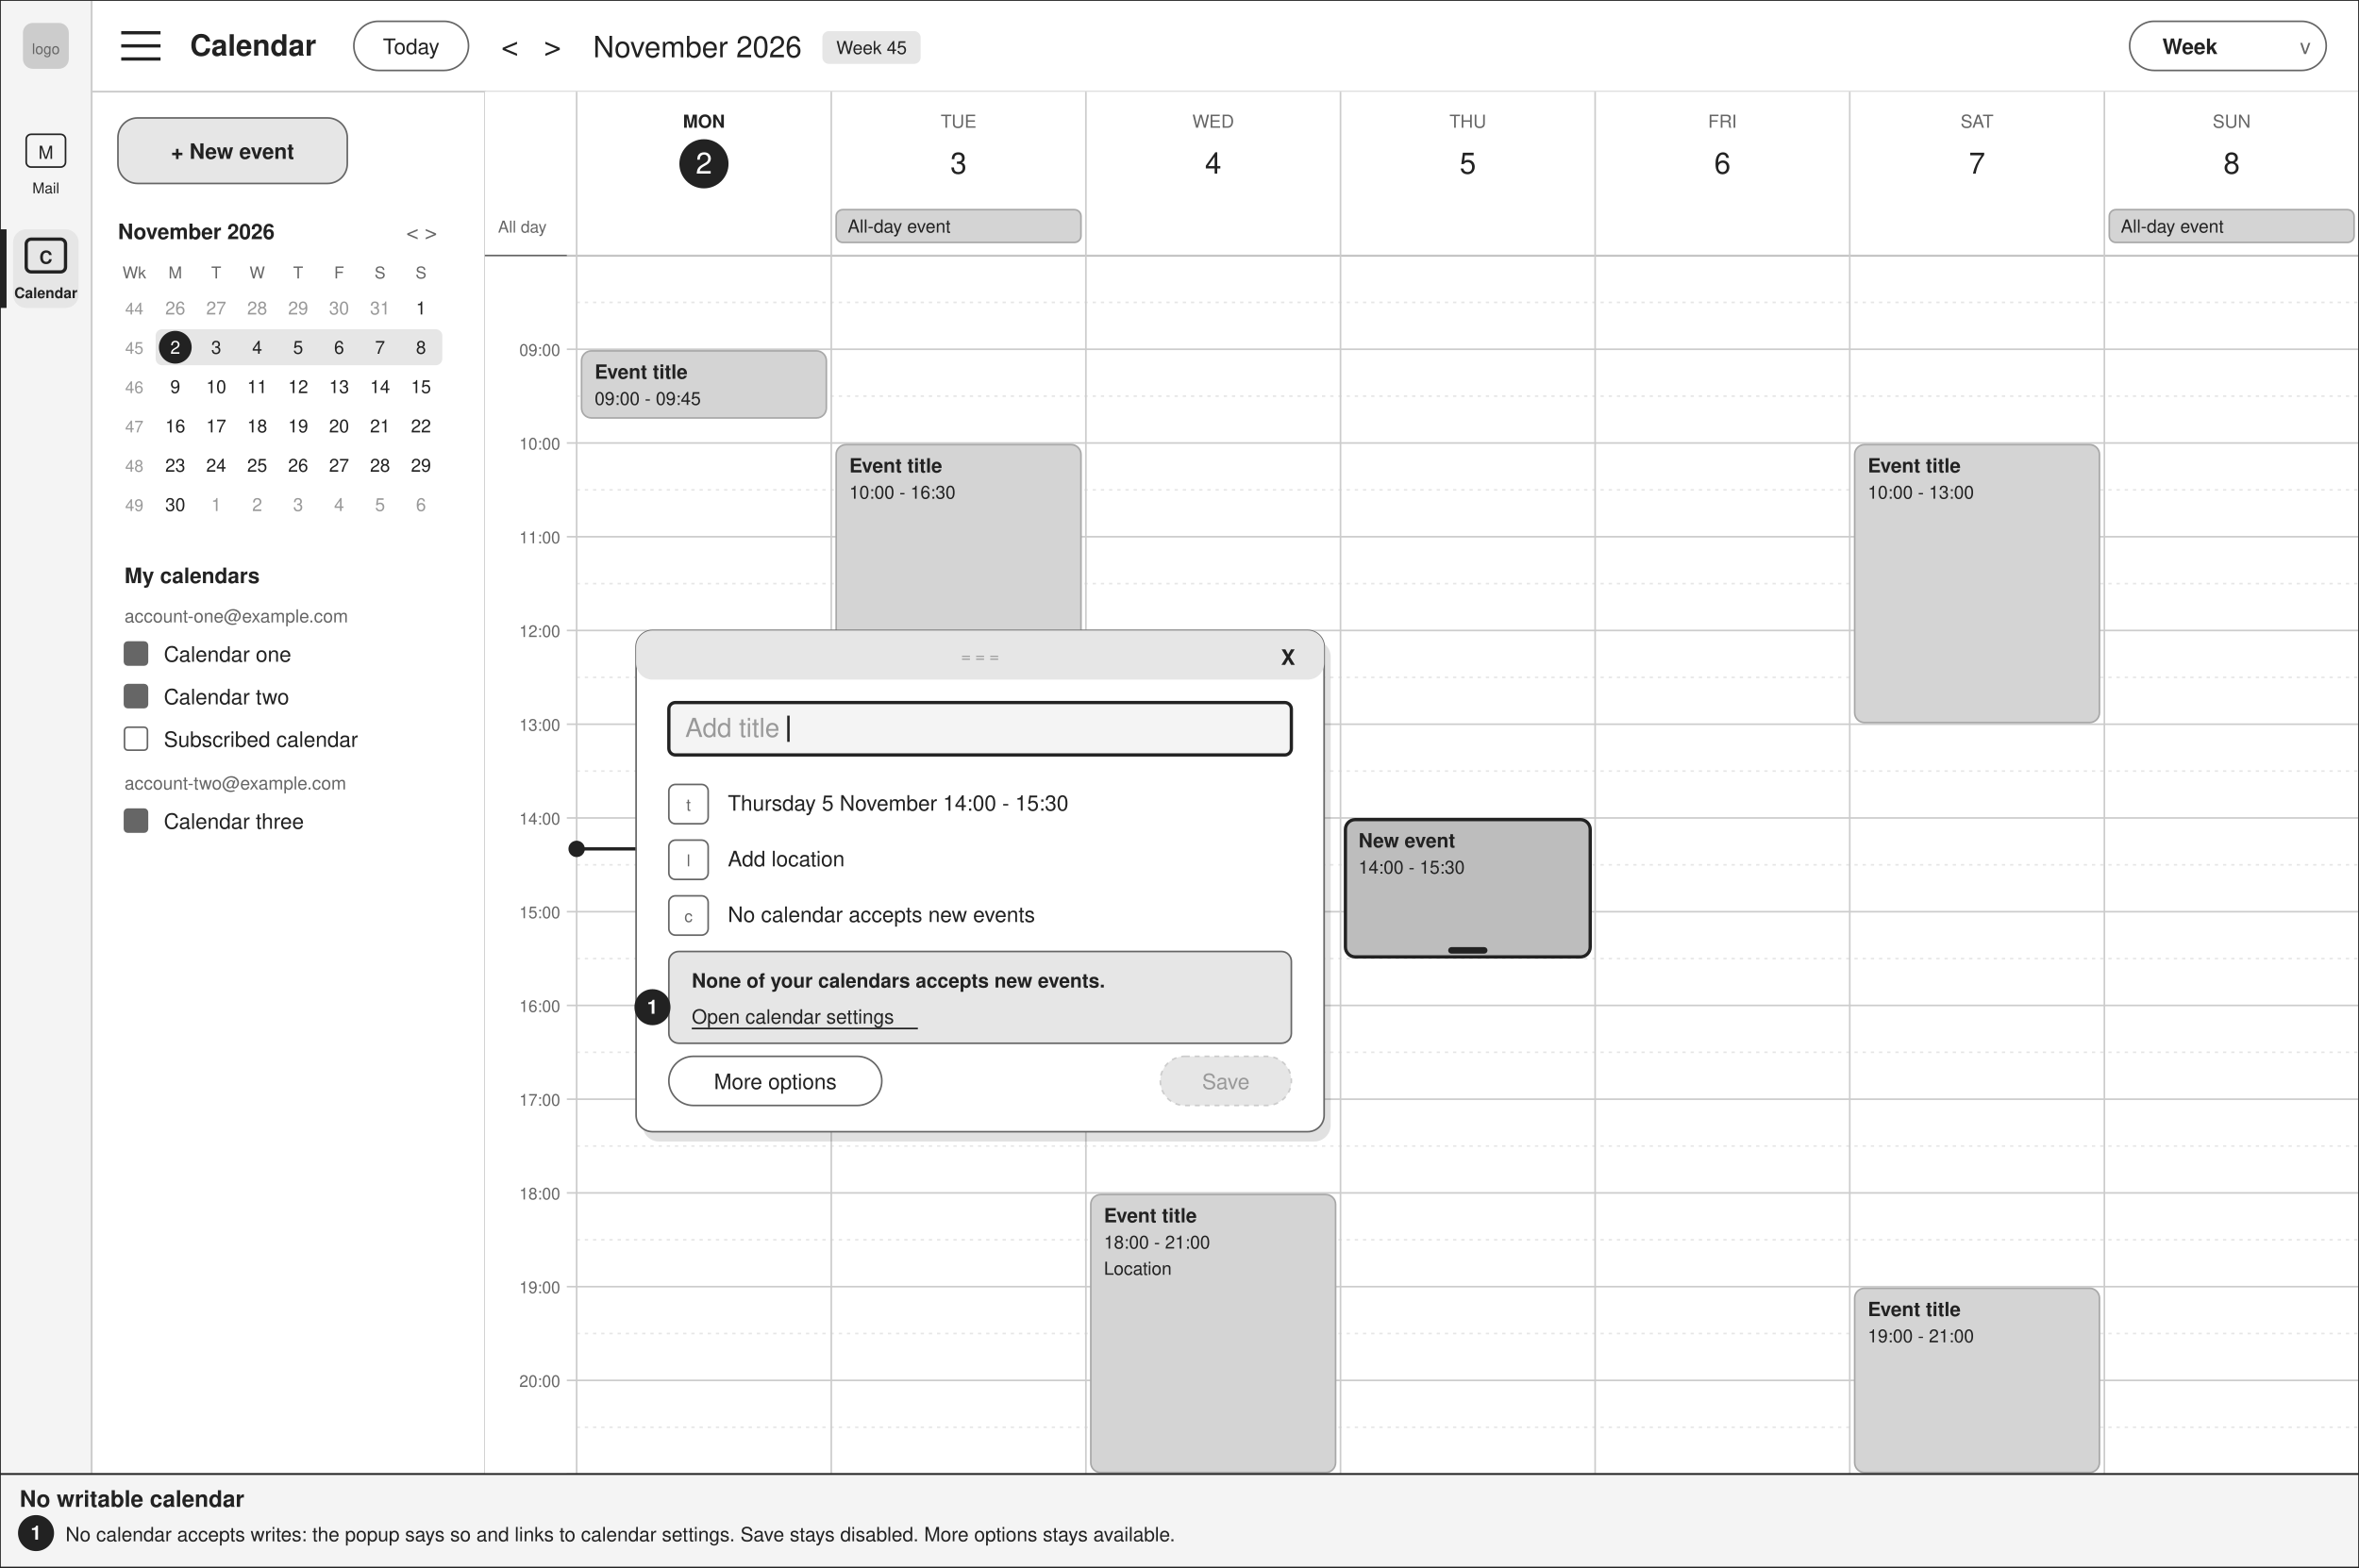
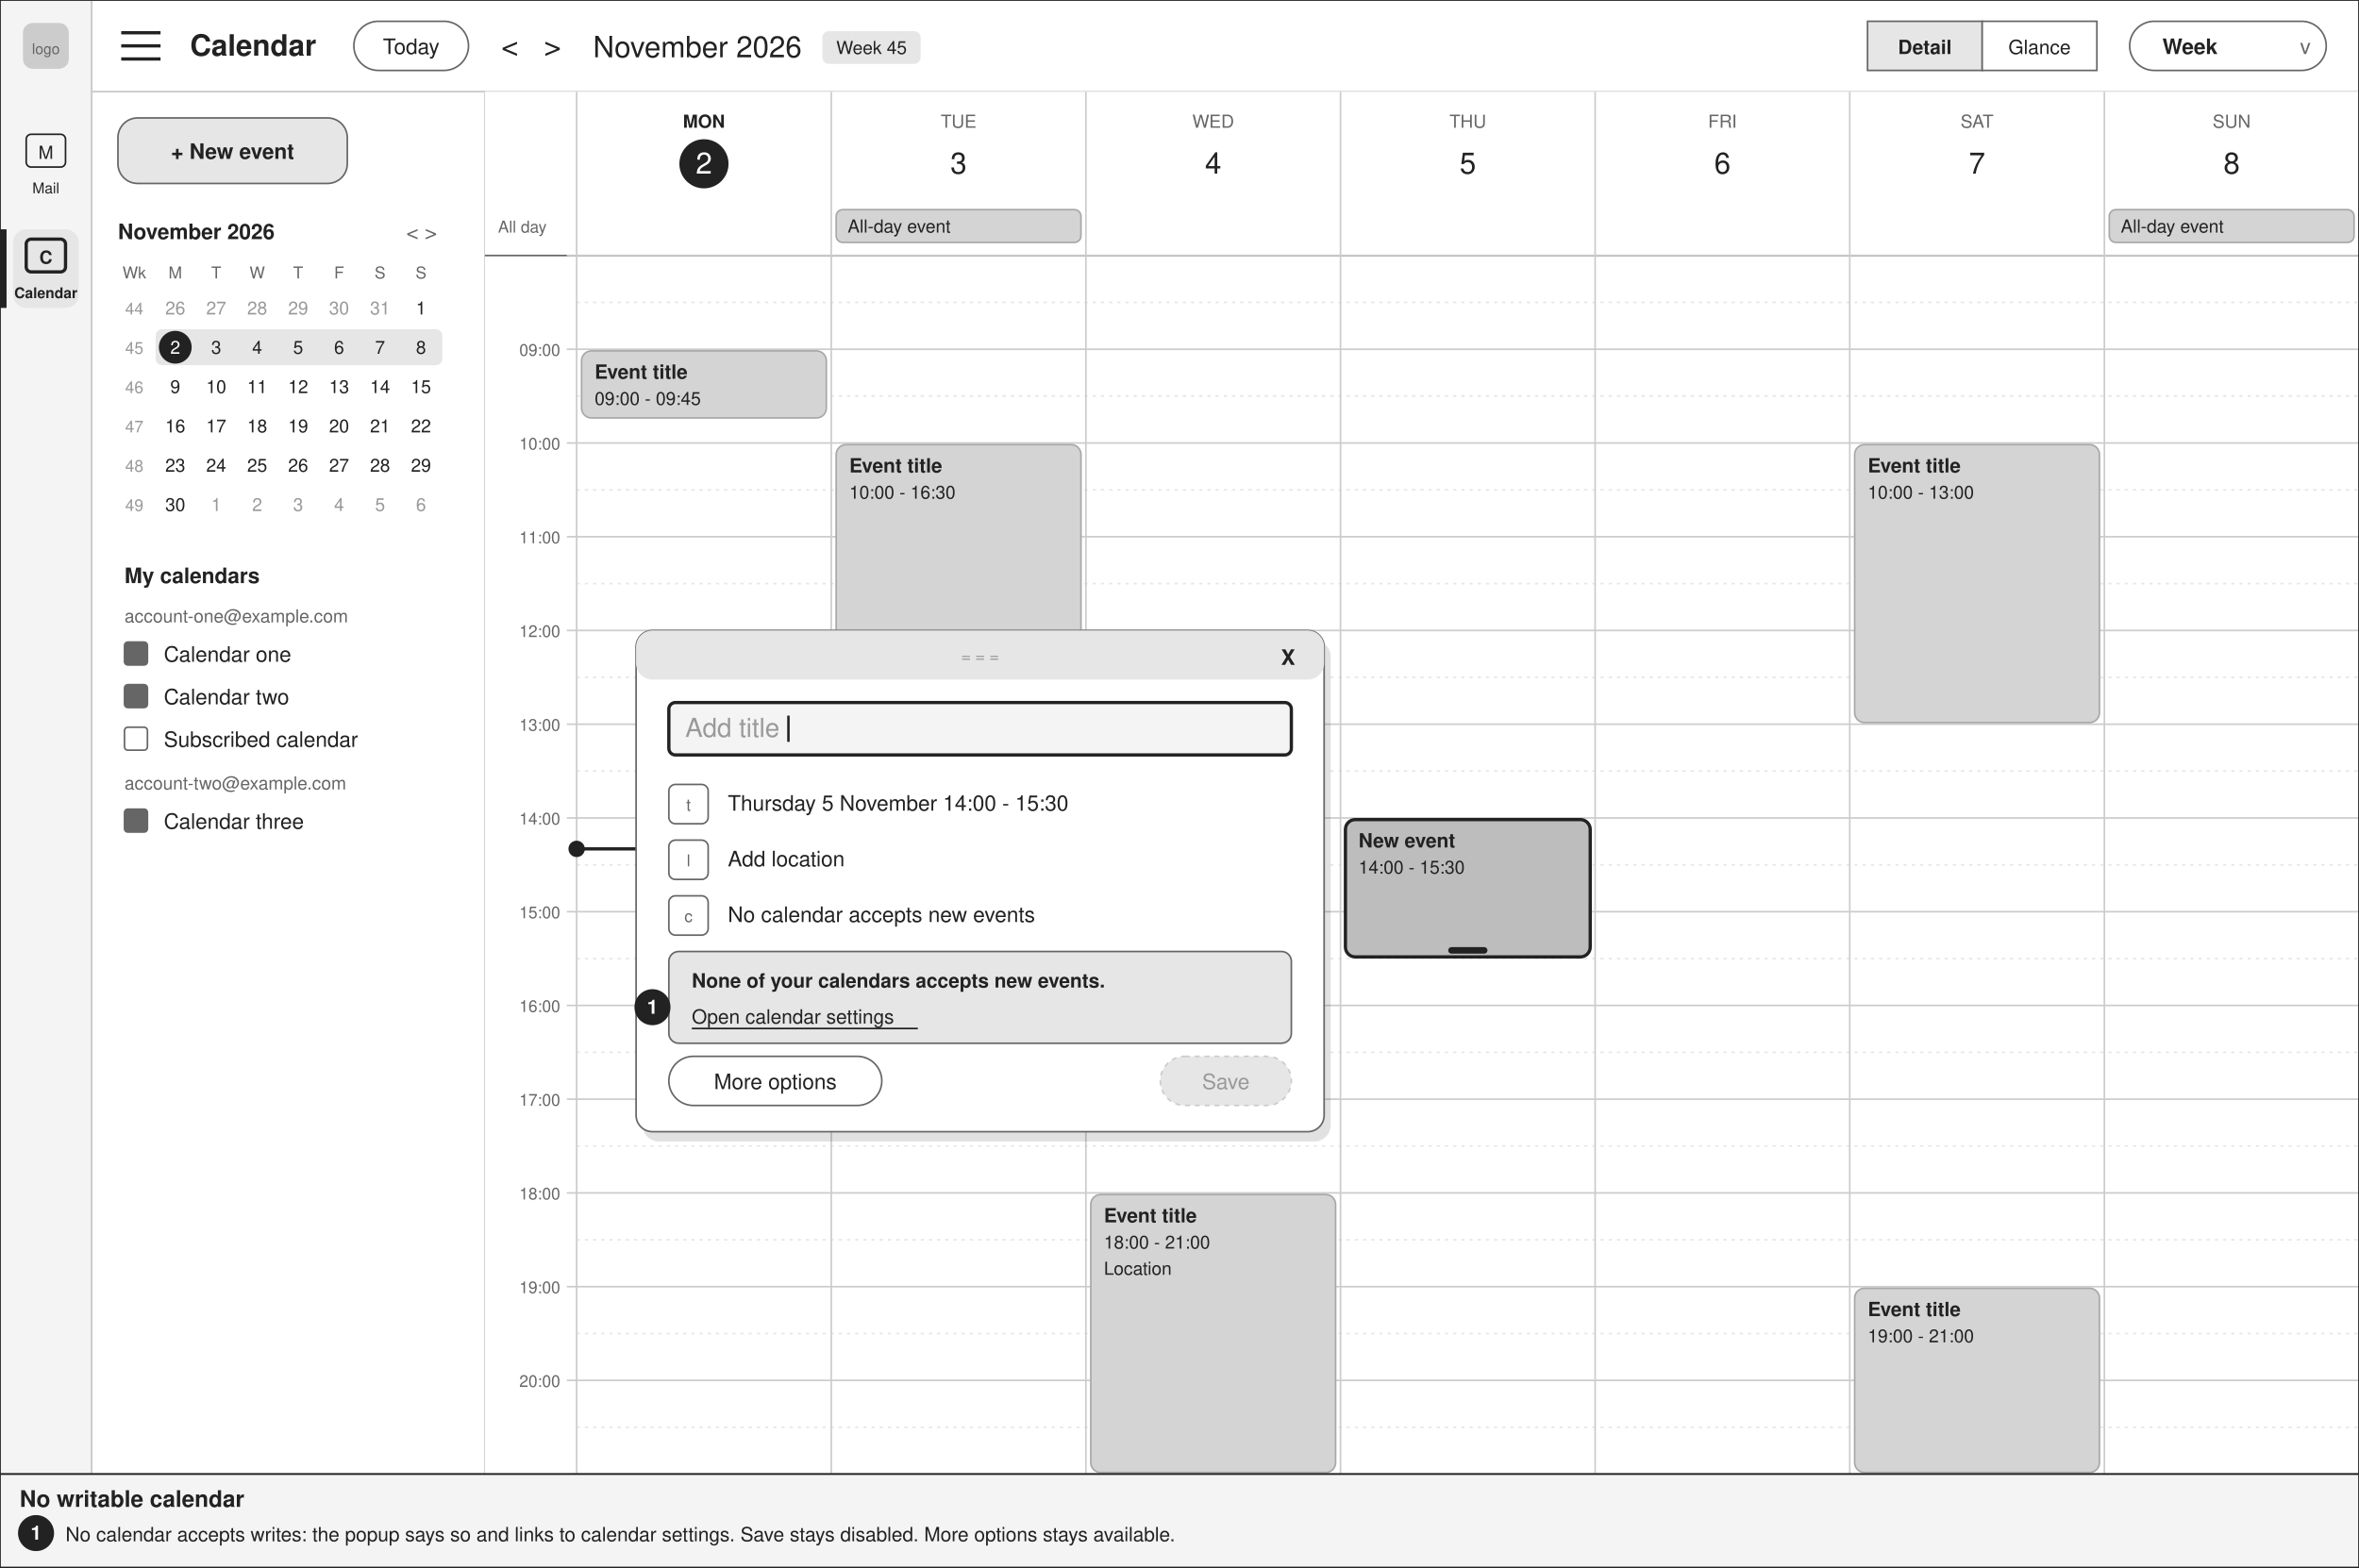
<svg xmlns="http://www.w3.org/2000/svg" width="1440" height="957" viewBox="0 0 1440 957">
  <rect width="1440" height="957" fill="#fff" />
  <rect x="0" y="0" width="56" height="900" rx="0" fill="#f4f4f4" stroke="#ccc" stroke-width="1" />
  <rect x="14" y="14" width="28" height="28" rx="6" fill="#ccc" stroke="none" stroke-width="1" />
  <text x="28" y="33" font-family="Helvetica, Arial, sans-serif" font-size="9" fill="#666" text-anchor="middle">logo</text>
  <rect x="16" y="82" width="24" height="20" rx="3" fill="none" stroke="#222" stroke-width="1" />
  <text x="28" y="97" font-family="Helvetica, Arial, sans-serif" font-size="11" fill="#222" text-anchor="middle">M</text>
  <text x="28" y="118" font-family="Helvetica, Arial, sans-serif" font-size="9" fill="#222" text-anchor="middle">Mail</text>
  <rect x="0" y="140" width="4" height="48" rx="0" fill="#222" stroke="none" stroke-width="1" />
  <rect x="8" y="140" width="40" height="48" rx="8" fill="#e6e6e6" stroke="none" stroke-width="1" />
  <rect x="16" y="146" width="24" height="20" rx="3" fill="none" stroke="#222" stroke-width="2" />
  <text x="28" y="161" font-family="Helvetica, Arial, sans-serif" font-size="11" fill="#222" font-weight="bold" text-anchor="middle">C</text>
  <text x="28" y="182" font-family="Helvetica, Arial, sans-serif" font-size="9" fill="#222" font-weight="bold" text-anchor="middle">Calendar</text>
  <rect x="56" y="0" width="1384" height="56" rx="0" fill="#fff" stroke="#ccc" stroke-width="1" />
  <line x1="74" y1="20" x2="98" y2="20" stroke="#222" stroke-width="2" />
  <line x1="74" y1="28" x2="98" y2="28" stroke="#222" stroke-width="2" />
  <line x1="74" y1="36" x2="98" y2="36" stroke="#222" stroke-width="2" />
  <text x="116" y="34" font-family="Helvetica, Arial, sans-serif" font-size="18" fill="#222" font-weight="bold">Calendar</text>
  <rect x="216" y="13" width="70" height="30" rx="15" fill="#fff" stroke="#666" stroke-width="1" />
  <text x="251" y="33" font-family="Helvetica, Arial, sans-serif" font-size="13" fill="#222" text-anchor="middle">Today</text>
  <text x="306" y="34" font-family="Helvetica, Arial, sans-serif" font-size="18" fill="#222">&lt;</text>
  <text x="332" y="34" font-family="Helvetica, Arial, sans-serif" font-size="18" fill="#222">&gt;</text>
  <text x="362" y="35" font-family="Helvetica, Arial, sans-serif" font-size="18" fill="#222">November 2026</text>
  <rect x="502" y="19" width="60" height="20" rx="4" fill="#e6e6e6" stroke="none" stroke-width="1" />
  <text x="532" y="33" font-family="Helvetica, Arial, sans-serif" font-size="11" fill="#222" text-anchor="middle">Week 45</text>
+   <rect x="1140" y="13" width="70" height="30" rx="0" fill="#e6e6e6" stroke="#666" stroke-width="1" />
+   <text x="1175" y="33" font-family="Helvetica, Arial, sans-serif" font-size="12" fill="#222" font-weight="bold" text-anchor="middle">Detail</text>
+   <rect x="1210" y="13" width="70" height="30" rx="0" fill="#fff" stroke="#666" stroke-width="1" />
+   <text x="1245" y="33" font-family="Helvetica, Arial, sans-serif" font-size="12" fill="#222" text-anchor="middle">Glance</text>
  <rect x="1300" y="13" width="120" height="30" rx="15" fill="none" stroke="#666" stroke-width="1" />
  <text x="1320" y="33" font-family="Helvetica, Arial, sans-serif" font-size="13" fill="#222" font-weight="bold">Week</text>
  <text x="1404" y="33" font-family="Helvetica, Arial, sans-serif" font-size="13" fill="#666">v</text>
  <rect x="56" y="56" width="240" height="844" rx="0" fill="#fff" stroke="#ccc" stroke-width="1" />
  <rect x="72" y="72" width="140" height="40" rx="12" fill="#e6e6e6" stroke="#666" stroke-width="1" />
  <text x="142" y="97" font-family="Helvetica, Arial, sans-serif" font-size="13" fill="#222" font-weight="bold" text-anchor="middle">+  New event</text>
  <text x="72" y="146" font-family="Helvetica, Arial, sans-serif" font-size="13" fill="#222" font-weight="bold">November 2026</text>
  <text x="248" y="146" font-family="Helvetica, Arial, sans-serif" font-size="13" fill="#666">&lt;  &gt;</text>
  <text x="82" y="170" font-family="Helvetica, Arial, sans-serif" font-size="10" fill="#666" text-anchor="middle">Wk</text>
  <text x="107" y="170" font-family="Helvetica, Arial, sans-serif" font-size="10" fill="#666" text-anchor="middle">M</text>
  <text x="132" y="170" font-family="Helvetica, Arial, sans-serif" font-size="10" fill="#666" text-anchor="middle">T</text>
  <text x="157" y="170" font-family="Helvetica, Arial, sans-serif" font-size="10" fill="#666" text-anchor="middle">W</text>
  <text x="182" y="170" font-family="Helvetica, Arial, sans-serif" font-size="10" fill="#666" text-anchor="middle">T</text>
  <text x="207" y="170" font-family="Helvetica, Arial, sans-serif" font-size="10" fill="#666" text-anchor="middle">F</text>
  <text x="232" y="170" font-family="Helvetica, Arial, sans-serif" font-size="10" fill="#666" text-anchor="middle">S</text>
  <text x="257" y="170" font-family="Helvetica, Arial, sans-serif" font-size="10" fill="#666" text-anchor="middle">S</text>
  <rect x="95" y="201" width="175" height="22" rx="4" fill="#e6e6e6" stroke="none" stroke-width="1" />
  <text x="82" y="192" font-family="Helvetica, Arial, sans-serif" font-size="10" fill="#999" text-anchor="middle">44</text>
  <text x="107" y="192" font-family="Helvetica, Arial, sans-serif" font-size="11" fill="#999" text-anchor="middle">26</text>
  <text x="132" y="192" font-family="Helvetica, Arial, sans-serif" font-size="11" fill="#999" text-anchor="middle">27</text>
  <text x="157" y="192" font-family="Helvetica, Arial, sans-serif" font-size="11" fill="#999" text-anchor="middle">28</text>
  <text x="182" y="192" font-family="Helvetica, Arial, sans-serif" font-size="11" fill="#999" text-anchor="middle">29</text>
  <text x="207" y="192" font-family="Helvetica, Arial, sans-serif" font-size="11" fill="#999" text-anchor="middle">30</text>
  <text x="232" y="192" font-family="Helvetica, Arial, sans-serif" font-size="11" fill="#999" text-anchor="middle">31</text>
  <text x="257" y="192" font-family="Helvetica, Arial, sans-serif" font-size="11" fill="#222" text-anchor="middle">1</text>
  <text x="82" y="216" font-family="Helvetica, Arial, sans-serif" font-size="10" fill="#999" text-anchor="middle">45</text>
  <circle cx="107" cy="212" r="10" fill="#222" stroke="none" stroke-width="1" />
  <text x="107" y="216" font-family="Helvetica, Arial, sans-serif" font-size="11" fill="#fff" text-anchor="middle">2</text>
  <text x="132" y="216" font-family="Helvetica, Arial, sans-serif" font-size="11" fill="#222" text-anchor="middle">3</text>
  <text x="157" y="216" font-family="Helvetica, Arial, sans-serif" font-size="11" fill="#222" text-anchor="middle">4</text>
  <text x="182" y="216" font-family="Helvetica, Arial, sans-serif" font-size="11" fill="#222" text-anchor="middle">5</text>
  <text x="207" y="216" font-family="Helvetica, Arial, sans-serif" font-size="11" fill="#222" text-anchor="middle">6</text>
  <text x="232" y="216" font-family="Helvetica, Arial, sans-serif" font-size="11" fill="#222" text-anchor="middle">7</text>
  <text x="257" y="216" font-family="Helvetica, Arial, sans-serif" font-size="11" fill="#222" text-anchor="middle">8</text>
  <text x="82" y="240" font-family="Helvetica, Arial, sans-serif" font-size="10" fill="#999" text-anchor="middle">46</text>
  <text x="107" y="240" font-family="Helvetica, Arial, sans-serif" font-size="11" fill="#222" text-anchor="middle">9</text>
  <text x="132" y="240" font-family="Helvetica, Arial, sans-serif" font-size="11" fill="#222" text-anchor="middle">10</text>
  <text x="157" y="240" font-family="Helvetica, Arial, sans-serif" font-size="11" fill="#222" text-anchor="middle">11</text>
  <text x="182" y="240" font-family="Helvetica, Arial, sans-serif" font-size="11" fill="#222" text-anchor="middle">12</text>
  <text x="207" y="240" font-family="Helvetica, Arial, sans-serif" font-size="11" fill="#222" text-anchor="middle">13</text>
  <text x="232" y="240" font-family="Helvetica, Arial, sans-serif" font-size="11" fill="#222" text-anchor="middle">14</text>
  <text x="257" y="240" font-family="Helvetica, Arial, sans-serif" font-size="11" fill="#222" text-anchor="middle">15</text>
  <text x="82" y="264" font-family="Helvetica, Arial, sans-serif" font-size="10" fill="#999" text-anchor="middle">47</text>
  <text x="107" y="264" font-family="Helvetica, Arial, sans-serif" font-size="11" fill="#222" text-anchor="middle">16</text>
  <text x="132" y="264" font-family="Helvetica, Arial, sans-serif" font-size="11" fill="#222" text-anchor="middle">17</text>
  <text x="157" y="264" font-family="Helvetica, Arial, sans-serif" font-size="11" fill="#222" text-anchor="middle">18</text>
  <text x="182" y="264" font-family="Helvetica, Arial, sans-serif" font-size="11" fill="#222" text-anchor="middle">19</text>
  <text x="207" y="264" font-family="Helvetica, Arial, sans-serif" font-size="11" fill="#222" text-anchor="middle">20</text>
  <text x="232" y="264" font-family="Helvetica, Arial, sans-serif" font-size="11" fill="#222" text-anchor="middle">21</text>
  <text x="257" y="264" font-family="Helvetica, Arial, sans-serif" font-size="11" fill="#222" text-anchor="middle">22</text>
  <text x="82" y="288" font-family="Helvetica, Arial, sans-serif" font-size="10" fill="#999" text-anchor="middle">48</text>
  <text x="107" y="288" font-family="Helvetica, Arial, sans-serif" font-size="11" fill="#222" text-anchor="middle">23</text>
  <text x="132" y="288" font-family="Helvetica, Arial, sans-serif" font-size="11" fill="#222" text-anchor="middle">24</text>
  <text x="157" y="288" font-family="Helvetica, Arial, sans-serif" font-size="11" fill="#222" text-anchor="middle">25</text>
  <text x="182" y="288" font-family="Helvetica, Arial, sans-serif" font-size="11" fill="#222" text-anchor="middle">26</text>
  <text x="207" y="288" font-family="Helvetica, Arial, sans-serif" font-size="11" fill="#222" text-anchor="middle">27</text>
  <text x="232" y="288" font-family="Helvetica, Arial, sans-serif" font-size="11" fill="#222" text-anchor="middle">28</text>
  <text x="257" y="288" font-family="Helvetica, Arial, sans-serif" font-size="11" fill="#222" text-anchor="middle">29</text>
  <text x="82" y="312" font-family="Helvetica, Arial, sans-serif" font-size="10" fill="#999" text-anchor="middle">49</text>
  <text x="107" y="312" font-family="Helvetica, Arial, sans-serif" font-size="11" fill="#222" text-anchor="middle">30</text>
  <text x="132" y="312" font-family="Helvetica, Arial, sans-serif" font-size="11" fill="#999" text-anchor="middle">1</text>
  <text x="157" y="312" font-family="Helvetica, Arial, sans-serif" font-size="11" fill="#999" text-anchor="middle">2</text>
  <text x="182" y="312" font-family="Helvetica, Arial, sans-serif" font-size="11" fill="#999" text-anchor="middle">3</text>
  <text x="207" y="312" font-family="Helvetica, Arial, sans-serif" font-size="11" fill="#999" text-anchor="middle">4</text>
  <text x="232" y="312" font-family="Helvetica, Arial, sans-serif" font-size="11" fill="#999" text-anchor="middle">5</text>
  <text x="257" y="312" font-family="Helvetica, Arial, sans-serif" font-size="11" fill="#999" text-anchor="middle">6</text>
  <text x="76" y="356" font-family="Helvetica, Arial, sans-serif" font-size="13" fill="#222" font-weight="bold">My calendars</text>
  <text x="76" y="380" font-family="Helvetica, Arial, sans-serif" font-size="11" fill="#666">account-one@example.com</text>
  <rect x="76" y="392" width="14" height="14" rx="2" fill="#666" stroke="#666" stroke-width="1" />
  <text x="100" y="404" font-family="Helvetica, Arial, sans-serif" font-size="13" fill="#222">Calendar one</text>
  <rect x="76" y="418" width="14" height="14" rx="2" fill="#666" stroke="#666" stroke-width="1" />
  <text x="100" y="430" font-family="Helvetica, Arial, sans-serif" font-size="13" fill="#222">Calendar two</text>
  <rect x="76" y="444" width="14" height="14" rx="2" fill="none" stroke="#666" stroke-width="1" />
  <text x="100" y="456" font-family="Helvetica, Arial, sans-serif" font-size="13" fill="#222">Subscribed calendar</text>
  <text x="76" y="482" font-family="Helvetica, Arial, sans-serif" font-size="11" fill="#666">account-two@example.com</text>
  <rect x="76" y="494" width="14" height="14" rx="2" fill="#666" stroke="#666" stroke-width="1" />
  <text x="100" y="506" font-family="Helvetica, Arial, sans-serif" font-size="13" fill="#222">Calendar three</text>
  <rect x="296" y="56" width="1144" height="844" rx="0" fill="#fff" stroke="none" stroke-width="1" />
  <text x="429.714" y="78" font-family="Helvetica, Arial, sans-serif" font-size="11" fill="#222" font-weight="bold" text-anchor="middle">MON</text>
  <circle cx="429.714" cy="100" r="15" fill="#222" stroke="none" stroke-width="1" />
  <text x="429.714" y="106" font-family="Helvetica, Arial, sans-serif" font-size="18" fill="#fff" text-anchor="middle">2</text>
  <text x="585.143" y="78" font-family="Helvetica, Arial, sans-serif" font-size="11" fill="#666" text-anchor="middle">TUE</text>
  <text x="585.143" y="106" font-family="Helvetica, Arial, sans-serif" font-size="18" fill="#222" text-anchor="middle">3</text>
  <text x="740.571" y="78" font-family="Helvetica, Arial, sans-serif" font-size="11" fill="#666" text-anchor="middle">WED</text>
  <text x="740.571" y="106" font-family="Helvetica, Arial, sans-serif" font-size="18" fill="#222" text-anchor="middle">4</text>
  <text x="896" y="78" font-family="Helvetica, Arial, sans-serif" font-size="11" fill="#666" text-anchor="middle">THU</text>
  <text x="896" y="106" font-family="Helvetica, Arial, sans-serif" font-size="18" fill="#222" text-anchor="middle">5</text>
  <text x="1051.429" y="78" font-family="Helvetica, Arial, sans-serif" font-size="11" fill="#666" text-anchor="middle">FRI</text>
  <text x="1051.429" y="106" font-family="Helvetica, Arial, sans-serif" font-size="18" fill="#222" text-anchor="middle">6</text>
  <text x="1206.857" y="78" font-family="Helvetica, Arial, sans-serif" font-size="11" fill="#666" text-anchor="middle">SAT</text>
  <text x="1206.857" y="106" font-family="Helvetica, Arial, sans-serif" font-size="18" fill="#222" text-anchor="middle">7</text>
  <text x="1362.286" y="78" font-family="Helvetica, Arial, sans-serif" font-size="11" fill="#666" text-anchor="middle">SUN</text>
  <text x="1362.286" y="106" font-family="Helvetica, Arial, sans-serif" font-size="18" fill="#222" text-anchor="middle">8</text>
  <text x="304" y="142" font-family="Helvetica, Arial, sans-serif" font-size="10" fill="#666">All day</text>
  <rect x="510.429" y="128" width="149.429" height="20" rx="4" fill="#d4d4d4" stroke="#a8a8a8" stroke-width="1" />
  <text x="517.429" y="142" font-family="Helvetica, Arial, sans-serif" font-size="11" fill="#222">All-day event</text>
  <rect x="1287.571" y="128" width="149.429" height="20" rx="4" fill="#d4d4d4" stroke="#a8a8a8" stroke-width="1" />
  <text x="1294.571" y="142" font-family="Helvetica, Arial, sans-serif" font-size="11" fill="#222">All-day event</text>
  <line x1="296" y1="156" x2="1440" y2="156" stroke="#666" stroke-width="1" />
  <line x1="346" y1="156" x2="1440" y2="156" stroke="#ccc" stroke-width="1" />
  <line x1="352" y1="184.615" x2="1440" y2="184.615" stroke="#e6e6e6" stroke-width="1" stroke-dasharray="2 3" />
  <line x1="346" y1="213.231" x2="1440" y2="213.231" stroke="#ccc" stroke-width="1" />
  <text x="342" y="217.231" font-family="Helvetica, Arial, sans-serif" font-size="10" fill="#666" text-anchor="end">09:00</text>
  <line x1="352" y1="241.846" x2="1440" y2="241.846" stroke="#e6e6e6" stroke-width="1" stroke-dasharray="2 3" />
  <line x1="346" y1="270.462" x2="1440" y2="270.462" stroke="#ccc" stroke-width="1" />
  <text x="342" y="274.462" font-family="Helvetica, Arial, sans-serif" font-size="10" fill="#666" text-anchor="end">10:00</text>
  <line x1="352" y1="299.077" x2="1440" y2="299.077" stroke="#e6e6e6" stroke-width="1" stroke-dasharray="2 3" />
  <line x1="346" y1="327.692" x2="1440" y2="327.692" stroke="#ccc" stroke-width="1" />
  <text x="342" y="331.692" font-family="Helvetica, Arial, sans-serif" font-size="10" fill="#666" text-anchor="end">11:00</text>
  <line x1="352" y1="356.308" x2="1440" y2="356.308" stroke="#e6e6e6" stroke-width="1" stroke-dasharray="2 3" />
  <line x1="346" y1="384.923" x2="1440" y2="384.923" stroke="#ccc" stroke-width="1" />
  <text x="342" y="388.923" font-family="Helvetica, Arial, sans-serif" font-size="10" fill="#666" text-anchor="end">12:00</text>
  <line x1="352" y1="413.538" x2="1440" y2="413.538" stroke="#e6e6e6" stroke-width="1" stroke-dasharray="2 3" />
  <line x1="346" y1="442.154" x2="1440" y2="442.154" stroke="#ccc" stroke-width="1" />
  <text x="342" y="446.154" font-family="Helvetica, Arial, sans-serif" font-size="10" fill="#666" text-anchor="end">13:00</text>
  <line x1="352" y1="470.769" x2="1440" y2="470.769" stroke="#e6e6e6" stroke-width="1" stroke-dasharray="2 3" />
  <line x1="346" y1="499.385" x2="1440" y2="499.385" stroke="#ccc" stroke-width="1" />
  <text x="342" y="503.385" font-family="Helvetica, Arial, sans-serif" font-size="10" fill="#666" text-anchor="end">14:00</text>
  <line x1="352" y1="528" x2="1440" y2="528" stroke="#e6e6e6" stroke-width="1" stroke-dasharray="2 3" />
  <line x1="346" y1="556.615" x2="1440" y2="556.615" stroke="#ccc" stroke-width="1" />
  <text x="342" y="560.615" font-family="Helvetica, Arial, sans-serif" font-size="10" fill="#666" text-anchor="end">15:00</text>
  <line x1="352" y1="585.231" x2="1440" y2="585.231" stroke="#e6e6e6" stroke-width="1" stroke-dasharray="2 3" />
  <line x1="346" y1="613.846" x2="1440" y2="613.846" stroke="#ccc" stroke-width="1" />
  <text x="342" y="617.846" font-family="Helvetica, Arial, sans-serif" font-size="10" fill="#666" text-anchor="end">16:00</text>
  <line x1="352" y1="642.462" x2="1440" y2="642.462" stroke="#e6e6e6" stroke-width="1" stroke-dasharray="2 3" />
  <line x1="346" y1="671.077" x2="1440" y2="671.077" stroke="#ccc" stroke-width="1" />
  <text x="342" y="675.077" font-family="Helvetica, Arial, sans-serif" font-size="10" fill="#666" text-anchor="end">17:00</text>
  <line x1="352" y1="699.692" x2="1440" y2="699.692" stroke="#e6e6e6" stroke-width="1" stroke-dasharray="2 3" />
  <line x1="346" y1="728.308" x2="1440" y2="728.308" stroke="#ccc" stroke-width="1" />
  <text x="342" y="732.308" font-family="Helvetica, Arial, sans-serif" font-size="10" fill="#666" text-anchor="end">18:00</text>
  <line x1="352" y1="756.923" x2="1440" y2="756.923" stroke="#e6e6e6" stroke-width="1" stroke-dasharray="2 3" />
  <line x1="346" y1="785.538" x2="1440" y2="785.538" stroke="#ccc" stroke-width="1" />
  <text x="342" y="789.538" font-family="Helvetica, Arial, sans-serif" font-size="10" fill="#666" text-anchor="end">19:00</text>
  <line x1="352" y1="814.154" x2="1440" y2="814.154" stroke="#e6e6e6" stroke-width="1" stroke-dasharray="2 3" />
  <line x1="346" y1="842.769" x2="1440" y2="842.769" stroke="#ccc" stroke-width="1" />
  <text x="342" y="846.769" font-family="Helvetica, Arial, sans-serif" font-size="10" fill="#666" text-anchor="end">20:00</text>
  <line x1="352" y1="871.385" x2="1440" y2="871.385" stroke="#e6e6e6" stroke-width="1" stroke-dasharray="2 3" />
  <line x1="346" y1="900" x2="1440" y2="900" stroke="#ccc" stroke-width="1" />
  <line x1="352" y1="928.615" x2="1440" y2="928.615" stroke="#e6e6e6" stroke-width="1" stroke-dasharray="2 3" />
  <line x1="352" y1="56" x2="352" y2="900" stroke="#ccc" stroke-width="1" />
  <line x1="507.429" y1="56" x2="507.429" y2="900" stroke="#ccc" stroke-width="1" />
  <line x1="662.857" y1="56" x2="662.857" y2="900" stroke="#ccc" stroke-width="1" />
  <line x1="818.286" y1="56" x2="818.286" y2="900" stroke="#ccc" stroke-width="1" />
  <line x1="973.714" y1="56" x2="973.714" y2="900" stroke="#ccc" stroke-width="1" />
  <line x1="1129.143" y1="56" x2="1129.143" y2="900" stroke="#ccc" stroke-width="1" />
  <line x1="1284.571" y1="56" x2="1284.571" y2="900" stroke="#ccc" stroke-width="1" />
  <line x1="1440" y1="56" x2="1440" y2="900" stroke="#ccc" stroke-width="1" />
  <circle cx="352" cy="518.271" r="5" fill="#222" stroke="none" stroke-width="1" />
  <line x1="352" y1="518.271" x2="507.429" y2="518.271" stroke="#222" stroke-width="2" />
  <rect x="510.429" y="271.462" width="149.429" height="370" rx="6" fill="#d4d4d4" stroke="#a8a8a8" stroke-width="1" />
  <text x="518.429" y="288.462" font-family="Helvetica, Arial, sans-serif" font-size="12" fill="#222" font-weight="bold">Event title</text>
  <text x="518.429" y="304.462" font-family="Helvetica, Arial, sans-serif" font-size="11" fill="#222">10:00 - 16:30</text>
  <rect x="665.857" y="729.308" width="149.429" height="169.692" rx="6" fill="#d4d4d4" stroke="#a8a8a8" stroke-width="1" />
  <text x="673.857" y="746.308" font-family="Helvetica, Arial, sans-serif" font-size="12" fill="#222" font-weight="bold">Event title</text>
  <text x="673.857" y="762.308" font-family="Helvetica, Arial, sans-serif" font-size="11" fill="#222">18:00 - 21:00</text>
  <text x="673.857" y="778.308" font-family="Helvetica, Arial, sans-serif" font-size="11" fill="#222">Location</text>
  <rect x="1132.143" y="271.462" width="149.429" height="169.692" rx="6" fill="#d4d4d4" stroke="#a8a8a8" stroke-width="1" />
  <text x="1140.143" y="288.462" font-family="Helvetica, Arial, sans-serif" font-size="12" fill="#222" font-weight="bold">Event title</text>
  <text x="1140.143" y="304.462" font-family="Helvetica, Arial, sans-serif" font-size="11" fill="#222">10:00 - 13:00</text>
  <rect x="1132.143" y="786.538" width="149.429" height="112.462" rx="6" fill="#d4d4d4" stroke="#a8a8a8" stroke-width="1" />
  <text x="1140.143" y="803.538" font-family="Helvetica, Arial, sans-serif" font-size="12" fill="#222" font-weight="bold">Event title</text>
  <text x="1140.143" y="819.538" font-family="Helvetica, Arial, sans-serif" font-size="11" fill="#222">19:00 - 21:00</text>
  <rect x="355" y="214.231" width="149.429" height="40.923" rx="6" fill="#d4d4d4" stroke="#a8a8a8" stroke-width="1" />
  <text x="363" y="231.231" font-family="Helvetica, Arial, sans-serif" font-size="12" fill="#222" font-weight="bold">Event title</text>
  <text x="363" y="247.231" font-family="Helvetica, Arial, sans-serif" font-size="11" fill="#222">09:00 - 09:45</text>
  <rect x="821.286" y="500.385" width="149.429" height="83.846" rx="6" fill="#bdbdbd" stroke="#222" stroke-width="2" />
  <text x="829.286" y="517.385" font-family="Helvetica, Arial, sans-serif" font-size="12" fill="#222" font-weight="bold">New event</text>
  <text x="829.286" y="533.385" font-family="Helvetica, Arial, sans-serif" font-size="11" fill="#222">14:00 - 15:30</text>
  <rect x="884" y="578.231" width="24" height="4" rx="2" fill="#222" stroke="none" stroke-width="1" />
  <rect x="392.286" y="390.923" width="420" height="306" rx="10" fill="#000" stroke="none" stroke-width="1" fill-opacity="0.12" />
  <rect x="388.286" y="384.923" width="420" height="306" rx="10" fill="#fff" stroke="#666" stroke-width="1" />
  <rect x="388.286" y="384.923" width="420" height="30" rx="10" fill="#e6e6e6" stroke="none" stroke-width="1" />
  <text x="598.286" y="403.923" font-family="Helvetica, Arial, sans-serif" font-size="10" fill="#999" text-anchor="middle">= = =</text>
  <text x="786.286" y="405.923" font-family="Helvetica, Arial, sans-serif" font-size="13" fill="#222" font-weight="bold" text-anchor="middle">X</text>
  <rect x="408.286" y="428.923" width="380" height="32" rx="4" fill="#f4f4f4" stroke="#222" stroke-width="2" />
  <text x="418.286" y="449.923" font-family="Helvetica, Arial, sans-serif" font-size="16" fill="#999">Add title</text>
  <line x1="481.286" y1="436.923" x2="481.286" y2="452.923" stroke="#222" stroke-width="1.5" />
  <rect x="408.286" y="478.923" width="24" height="24" rx="4" fill="none" stroke="#666" stroke-width="1" />
  <text x="420.286" y="494.923" font-family="Helvetica, Arial, sans-serif" font-size="10" fill="#666" text-anchor="middle">t</text>
  <text x="444.286" y="494.923" font-family="Helvetica, Arial, sans-serif" font-size="13" fill="#222">Thursday 5 November  14:00 - 15:30</text>
  <rect x="408.286" y="512.923" width="24" height="24" rx="4" fill="none" stroke="#666" stroke-width="1" />
  <text x="420.286" y="528.923" font-family="Helvetica, Arial, sans-serif" font-size="10" fill="#666" text-anchor="middle">l</text>
  <text x="444.286" y="528.923" font-family="Helvetica, Arial, sans-serif" font-size="13" fill="#222">Add location</text>
  <rect x="408.286" y="546.923" width="24" height="24" rx="4" fill="none" stroke="#666" stroke-width="1" />
  <text x="420.286" y="562.923" font-family="Helvetica, Arial, sans-serif" font-size="10" fill="#666" text-anchor="middle">c</text>
  <text x="444.286" y="562.923" font-family="Helvetica, Arial, sans-serif" font-size="13" fill="#222">No calendar accepts new events</text>
  <rect x="408.286" y="580.923" width="380" height="56" rx="6" fill="#e6e6e6" stroke="#666" stroke-width="1" />
  <text x="422.286" y="602.923" font-family="Helvetica, Arial, sans-serif" font-size="12" fill="#222" font-weight="bold">None of your calendars accepts new events.</text>
  <text x="422.286" y="624.923" font-family="Helvetica, Arial, sans-serif" font-size="12" fill="#222">Open calendar settings</text>
  <line x1="422.286" y1="627.923" x2="560.286" y2="627.923" stroke="#222" stroke-width="1" />
  <rect x="408.286" y="644.923" width="130" height="30" rx="15" fill="#fff" stroke="#666" stroke-width="1" />
  <text x="473.286" y="664.923" font-family="Helvetica, Arial, sans-serif" font-size="13" fill="#222" text-anchor="middle">More options</text>
  <rect x="708.286" y="644.923" width="80" height="30" rx="15" fill="#e6e6e6" stroke="#ccc" stroke-width="1" stroke-dasharray="3 3" />
  <text x="748.286" y="664.923" font-family="Helvetica, Arial, sans-serif" font-size="13" fill="#999" text-anchor="middle">Save</text>
  <circle cx="398.286" cy="614.923" r="11" fill="#222" stroke="none" stroke-width="1" />
  <text x="398.286" y="618.923" font-family="Helvetica, Arial, sans-serif" font-size="12" fill="#fff" font-weight="bold" text-anchor="middle">1</text>
  <rect x="0" y="0" width="1440" height="900" rx="0" fill="none" stroke="#222" stroke-width="1" />
  <rect x="0" y="900" width="1440" height="57" rx="0" fill="#f4f4f4" stroke="#222" stroke-width="1" />
  <text x="12" y="920" font-family="Helvetica, Arial, sans-serif" font-size="14" fill="#222" font-weight="bold">No writable calendar</text>
  <circle cx="22" cy="936" r="11" fill="#222" stroke="none" stroke-width="1" />
  <text x="22" y="940" font-family="Helvetica, Arial, sans-serif" font-size="12" fill="#fff" font-weight="bold" text-anchor="middle">1</text>
  <text x="40" y="941" font-family="Helvetica, Arial, sans-serif" font-size="12" fill="#222">No calendar accepts writes: the popup says so and links to calendar settings. Save stays disabled. More options stays available.</text>
</svg>
